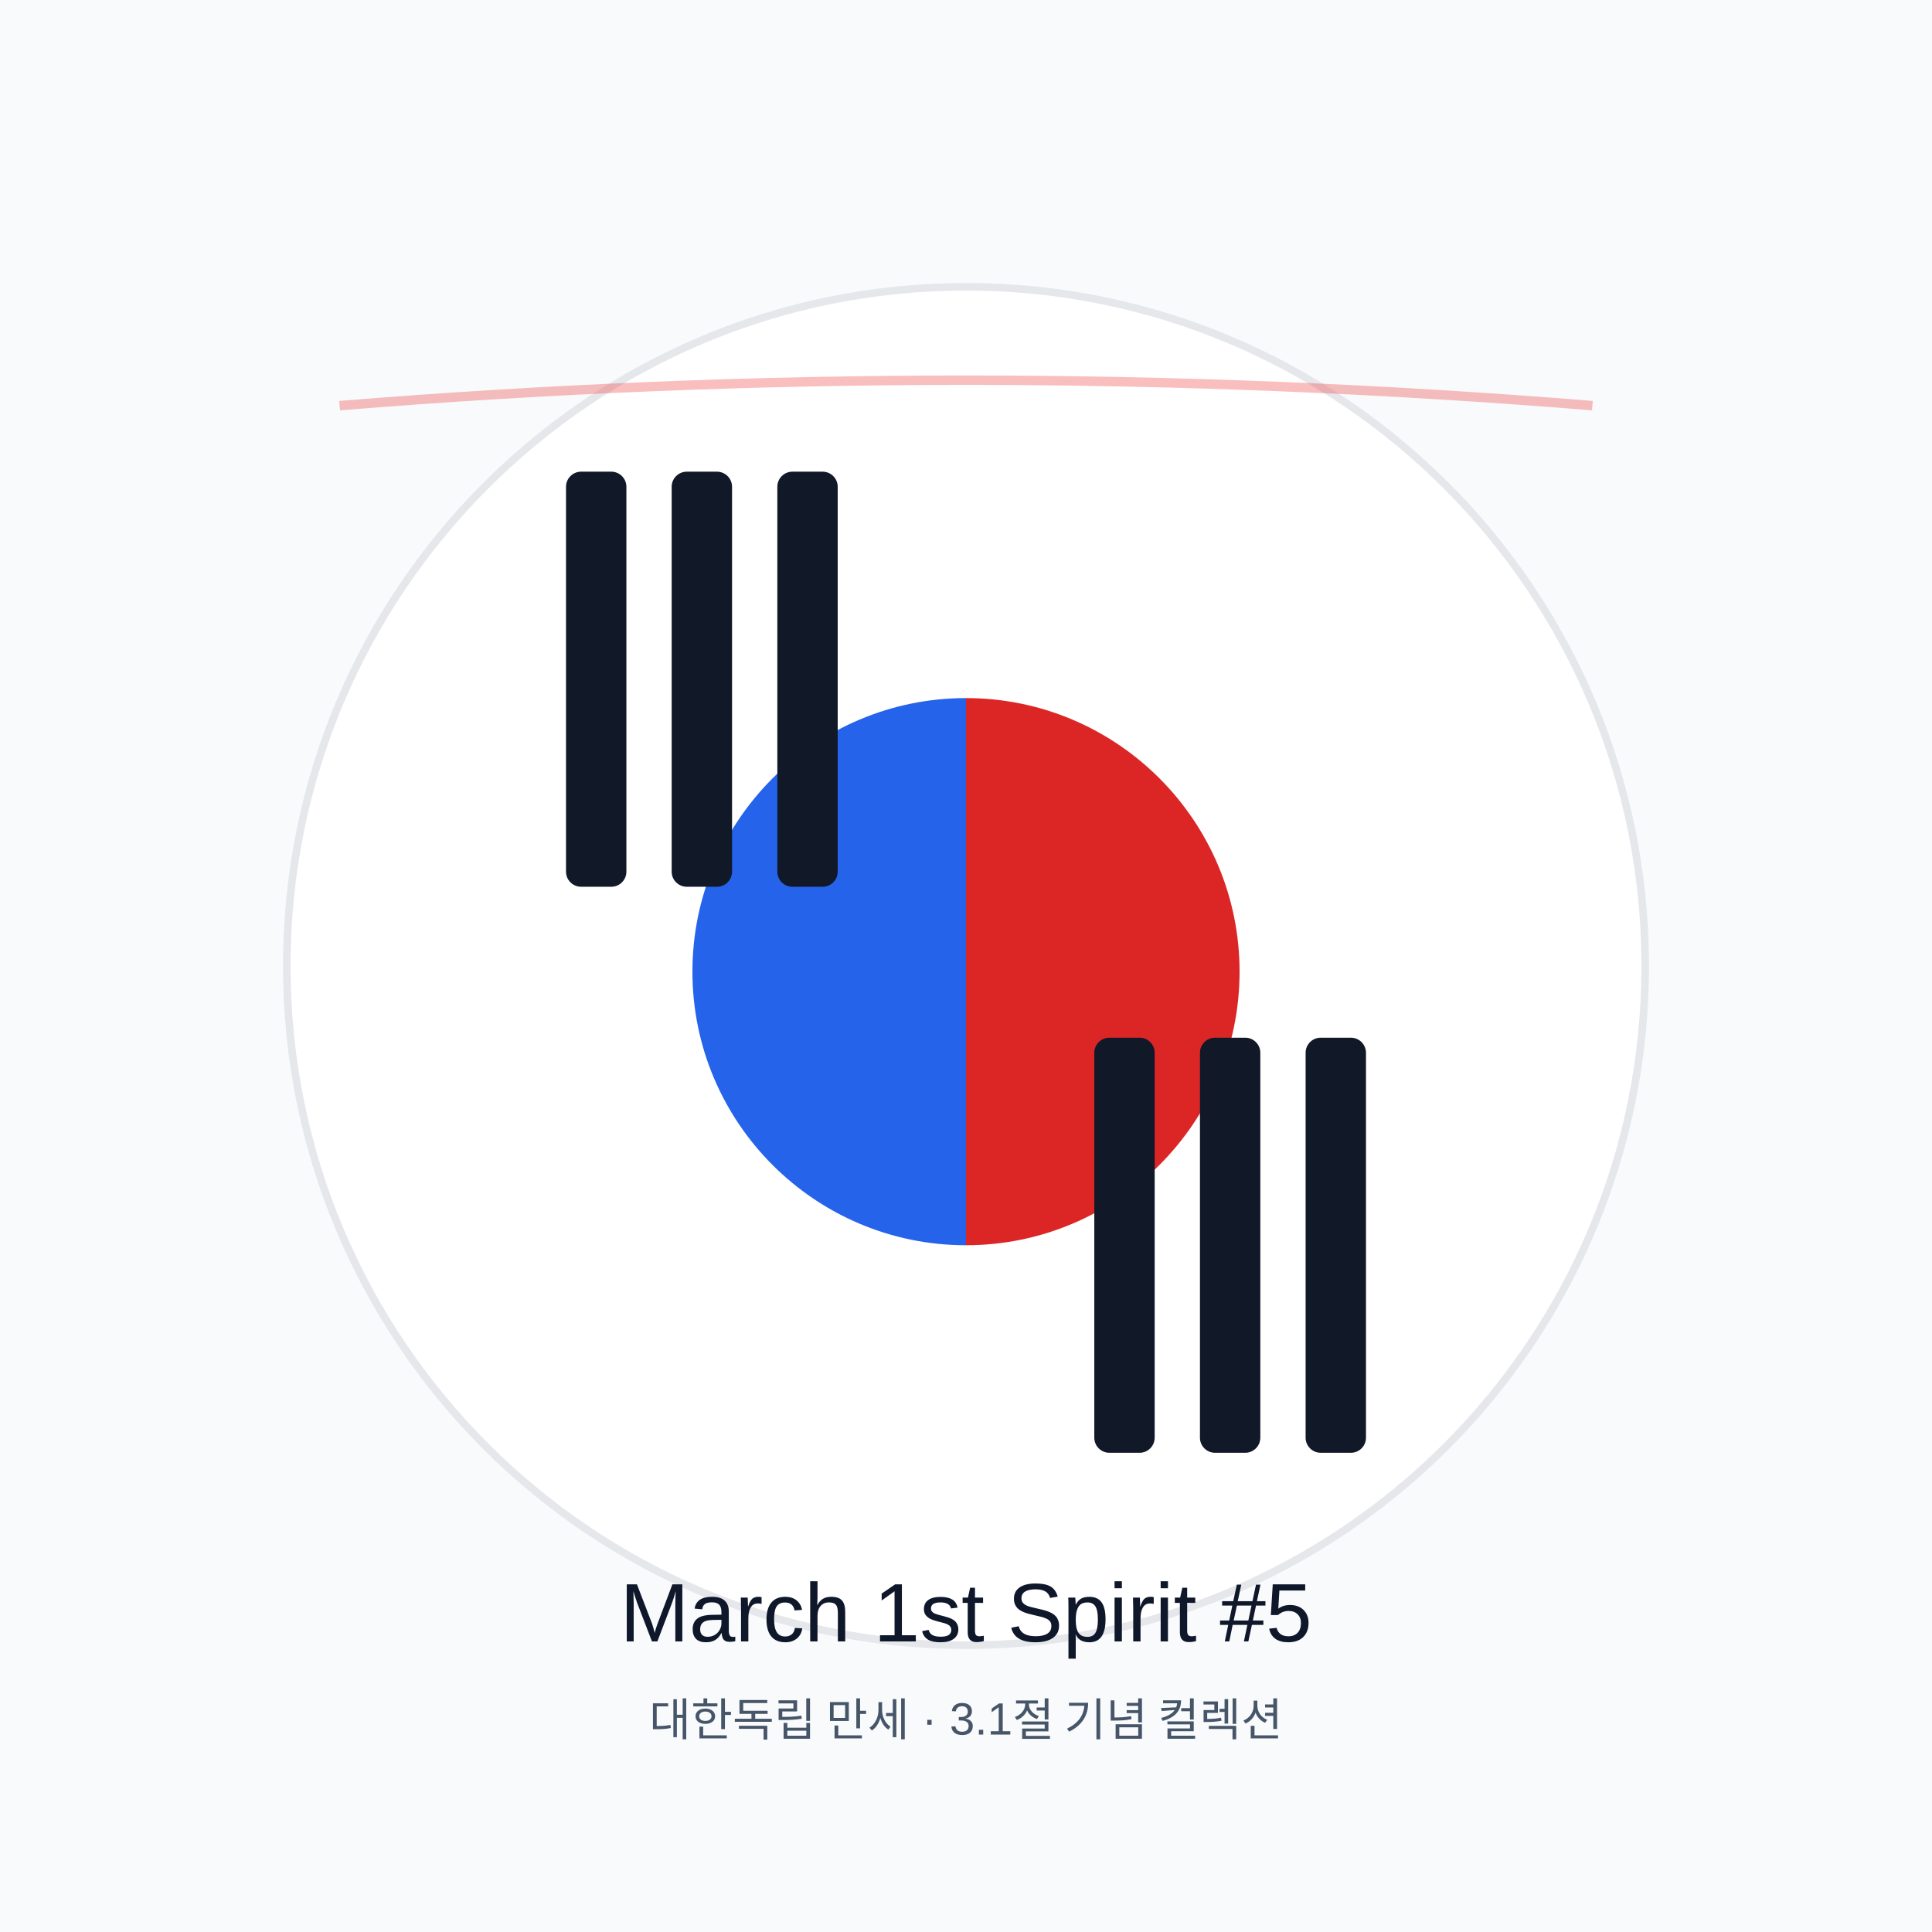
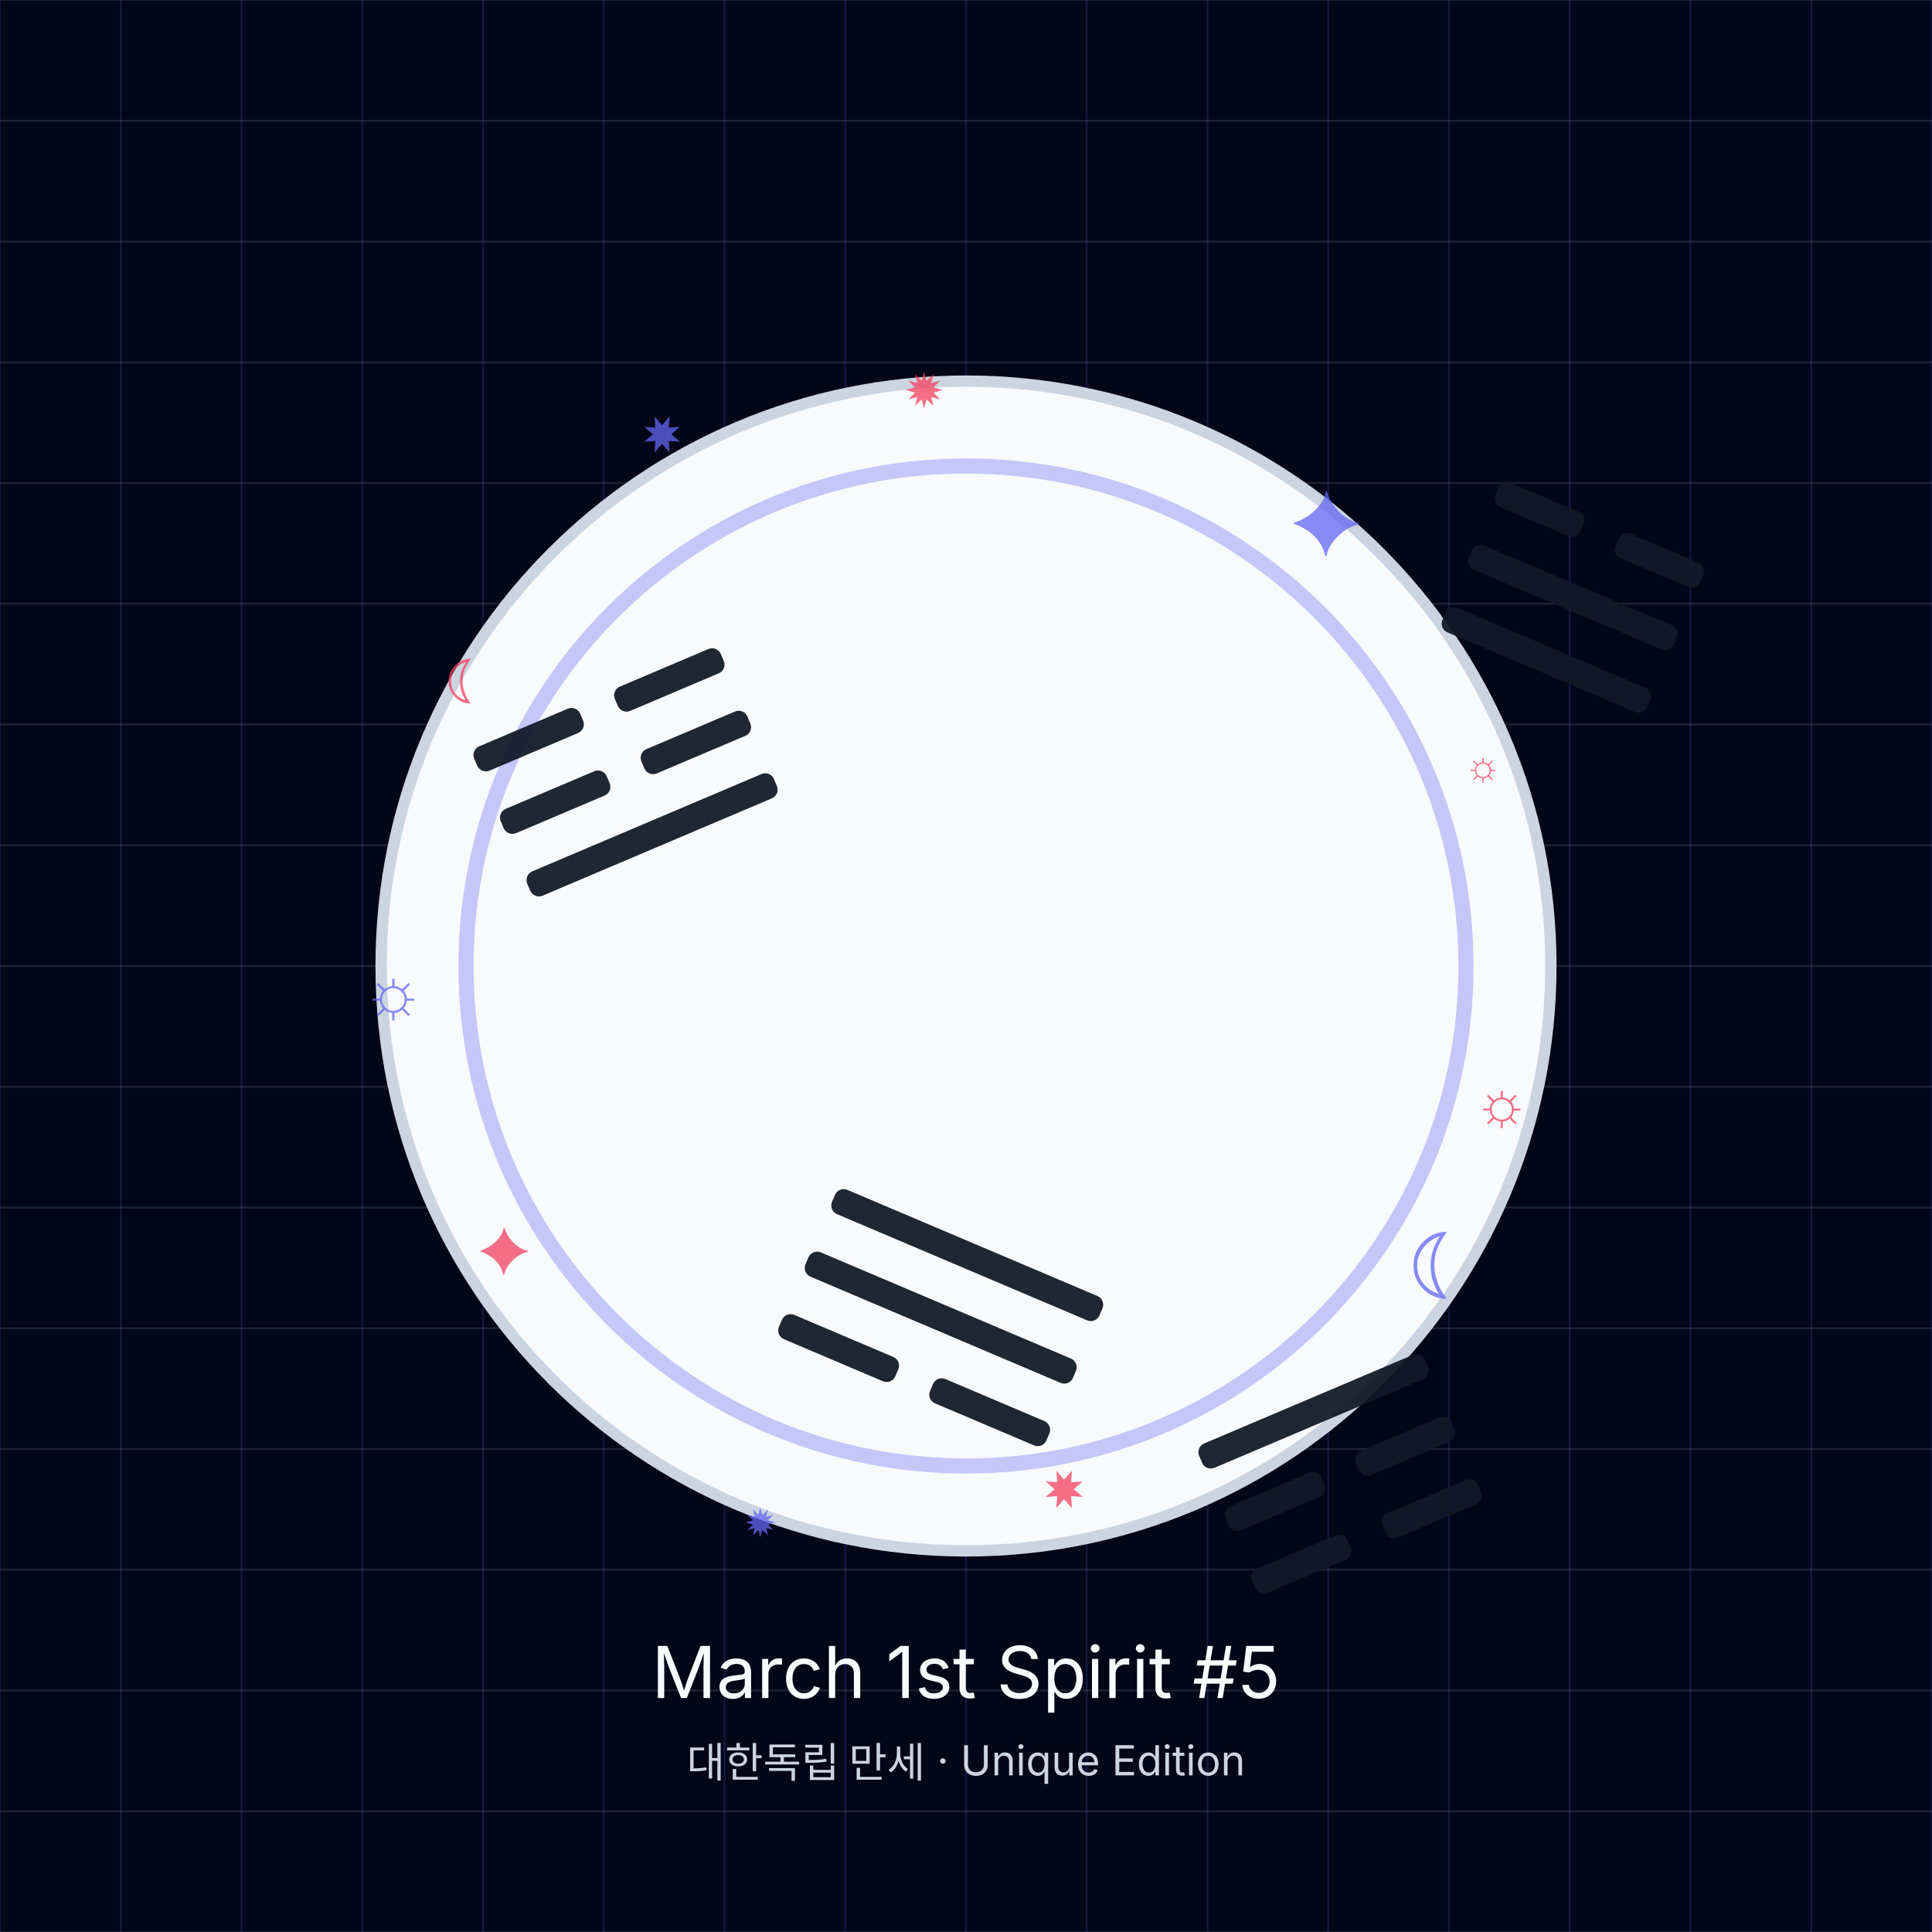
<svg xmlns="http://www.w3.org/2000/svg" width="1024" height="1024" viewBox="0 0 1024 1024">
-   <rect width="1024" height="1024" fill="#f8fafc" />
-   <circle cx="512" cy="512" r="360" fill="#ffffff" stroke="#e5e7eb" stroke-width="4" />
-   <path d="M512 370c80 0 145 65 145 145s-65 145-145 145V370z" fill="#dc2626" />
-   <path d="M512 660c-80 0-145-65-145-145s65-145 145-145v290z" fill="#2563eb" />
-   <rect x="300" y="250" width="32" height="220" rx="8" fill="#111827" />
-   <rect x="356" y="250" width="32" height="220" rx="8" fill="#111827" />
-   <rect x="412" y="250" width="32" height="220" rx="8" fill="#111827" />
-   <rect x="580" y="550" width="32" height="220" rx="8" fill="#111827" />
-   <rect x="636" y="550" width="32" height="220" rx="8" fill="#111827" />
-   <rect x="692" y="550" width="32" height="220" rx="8" fill="#111827" />
-   <path d="M180 215 Q 512 188 844 215" stroke="#ef4444" stroke-width="5" fill="none" opacity="0.35" />
-   <text x="512" y="870" text-anchor="middle" font-size="44" font-family="Arial, sans-serif" fill="#0f172a">March 1st Spirit #5</text>
-   <text x="512" y="920" text-anchor="middle" font-size="24" font-family="Arial, sans-serif" fill="#475569">대한독립 만세 · 3.1절 기념 컬렉션</text>
+   <rect width="1024" height="1024" fill="#020617" />
+   <line x1="0" y1="0" x2="0" y2="1024" stroke="#6366f1" opacity="0.18" />
+   <line x1="0" y1="0" x2="1024" y2="0" stroke="#cbd5e1" opacity="0.14" />
+   <line x1="64" y1="0" x2="64" y2="1024" stroke="#6366f1" opacity="0.18" />
+   <line x1="0" y1="64" x2="1024" y2="64" stroke="#cbd5e1" opacity="0.14" />
+   <line x1="128" y1="0" x2="128" y2="1024" stroke="#6366f1" opacity="0.18" />
+   <line x1="0" y1="128" x2="1024" y2="128" stroke="#cbd5e1" opacity="0.14" />
+   <line x1="192" y1="0" x2="192" y2="1024" stroke="#6366f1" opacity="0.18" />
+   <line x1="0" y1="192" x2="1024" y2="192" stroke="#cbd5e1" opacity="0.14" />
+   <line x1="256" y1="0" x2="256" y2="1024" stroke="#6366f1" opacity="0.18" />
+   <line x1="0" y1="256" x2="1024" y2="256" stroke="#cbd5e1" opacity="0.14" />
+   <line x1="320" y1="0" x2="320" y2="1024" stroke="#6366f1" opacity="0.18" />
+   <line x1="0" y1="320" x2="1024" y2="320" stroke="#cbd5e1" opacity="0.14" />
+   <line x1="384" y1="0" x2="384" y2="1024" stroke="#6366f1" opacity="0.18" />
+   <line x1="0" y1="384" x2="1024" y2="384" stroke="#cbd5e1" opacity="0.14" />
+   <line x1="448" y1="0" x2="448" y2="1024" stroke="#6366f1" opacity="0.18" />
+   <line x1="0" y1="448" x2="1024" y2="448" stroke="#cbd5e1" opacity="0.14" />
+   <line x1="512" y1="0" x2="512" y2="1024" stroke="#6366f1" opacity="0.18" />
+   <line x1="0" y1="512" x2="1024" y2="512" stroke="#cbd5e1" opacity="0.14" />
+   <line x1="576" y1="0" x2="576" y2="1024" stroke="#6366f1" opacity="0.18" />
+   <line x1="0" y1="576" x2="1024" y2="576" stroke="#cbd5e1" opacity="0.14" />
+   <line x1="640" y1="0" x2="640" y2="1024" stroke="#6366f1" opacity="0.18" />
+   <line x1="0" y1="640" x2="1024" y2="640" stroke="#cbd5e1" opacity="0.14" />
+   <line x1="704" y1="0" x2="704" y2="1024" stroke="#6366f1" opacity="0.18" />
+   <line x1="0" y1="704" x2="1024" y2="704" stroke="#cbd5e1" opacity="0.14" />
+   <line x1="768" y1="0" x2="768" y2="1024" stroke="#6366f1" opacity="0.18" />
+   <line x1="0" y1="768" x2="1024" y2="768" stroke="#cbd5e1" opacity="0.14" />
+   <line x1="832" y1="0" x2="832" y2="1024" stroke="#6366f1" opacity="0.18" />
+   <line x1="0" y1="832" x2="1024" y2="832" stroke="#cbd5e1" opacity="0.14" />
+   <line x1="896" y1="0" x2="896" y2="1024" stroke="#6366f1" opacity="0.18" />
+   <line x1="0" y1="896" x2="1024" y2="896" stroke="#cbd5e1" opacity="0.14" />
+   <line x1="960" y1="0" x2="960" y2="1024" stroke="#6366f1" opacity="0.18" />
+   <line x1="0" y1="960" x2="1024" y2="960" stroke="#cbd5e1" opacity="0.14" />
+   <line x1="1024" y1="0" x2="1024" y2="1024" stroke="#6366f1" opacity="0.18" />
+   <line x1="0" y1="1024" x2="1024" y2="1024" stroke="#cbd5e1" opacity="0.14" />
+   <g>
+     <circle cx="512" cy="512" r="310" fill="#f8fafc" stroke="#cbd5e1" stroke-width="6" />
+     <circle cx="512" cy="512" r="265" fill="none" stroke="#6366f1" opacity="0.35" stroke-width="8" />
+   </g>
+   <g transform="translate(512 516) rotate(260)">
+     <circle cx="0" cy="0" r="129" fill="#f8fafc" opacity="0.22" />
+     <path d="M0 -119 A 119 119 0 1 1 0 119 A 59.5 59.5 0 1 0 0 -119" fill="#f43f5e" />
+     <path d="M0 119 A 119 119 0 1 1 0 -119 A 59.5 59.5 0 1 0 0 119" fill="#6366f1" />
+   </g>
+   <g opacity="0.94">
+     <g transform="rotate(-23 512 512)">
+       <rect x="315" y="304" width="61" height="14" rx="5" fill="#111827" />
+       <rect x="396" y="304" width="61" height="14" rx="5" fill="#111827" />
+       <rect x="315" y="340" width="61" height="14" rx="5" fill="#111827" />
+       <rect x="396" y="340" width="61" height="14" rx="5" fill="#111827" />
+       <rect x="315" y="376" width="142" height="14" rx="5" fill="#111827" />
+     </g>
+     <g transform="translate(380 0) rotate(23 512 512)">
+       <rect x="323" y="312" width="49" height="14" rx="5" fill="#111827" />
+       <rect x="392" y="312" width="49" height="14" rx="5" fill="#111827" />
+       <rect x="323" y="348" width="118" height="14" rx="5" fill="#111827" />
+       <rect x="323" y="384" width="118" height="14" rx="5" fill="#111827" />
+     </g>
+     <g transform="translate(0 380) rotate(23 512 512)">
+       <rect x="347" y="296" width="154" height="14" rx="5" fill="#111827" />
+       <rect x="347" y="332" width="154" height="14" rx="5" fill="#111827" />
+       <rect x="347" y="368" width="67" height="14" rx="5" fill="#111827" />
+       <rect x="434" y="368" width="67" height="14" rx="5" fill="#111827" />
+     </g>
+     <g transform="translate(380 380) rotate(-23 512 512)">
+       <rect x="323" y="296" width="130" height="14" rx="5" fill="#111827" />
+       <rect x="323" y="332" width="55" height="14" rx="5" fill="#111827" />
+       <rect x="398" y="332" width="55" height="14" rx="5" fill="#111827" />
+       <rect x="323" y="368" width="55" height="14" rx="5" fill="#111827" />
+       <rect x="398" y="368" width="55" height="14" rx="5" fill="#111827" />
+     </g>
+   </g>
+   <text x="796.0" y="588.1" text-anchor="middle" dominant-baseline="middle" font-size="33" fill="#f43f5e" opacity="0.75">☼</text>
+   <text x="764.4" y="674.2" text-anchor="middle" dominant-baseline="middle" font-size="48" fill="#6366f1" opacity="0.75">☾</text>
+   <text x="564.0" y="791.2" text-anchor="middle" dominant-baseline="middle" font-size="28" fill="#f43f5e" opacity="0.75">✸</text>
+   <text x="403.0" y="808.6" text-anchor="middle" dominant-baseline="middle" font-size="22" fill="#6366f1" opacity="0.75">✹</text>
+   <text x="267.2" y="665.5" text-anchor="middle" dominant-baseline="middle" font-size="35" fill="#f43f5e" opacity="0.75">✦</text>
+   <text x="208.5" y="529.8" text-anchor="middle" dominant-baseline="middle" font-size="37" fill="#6366f1" opacity="0.75">☼</text>
+   <text x="247.9" y="363.4" text-anchor="middle" dominant-baseline="middle" font-size="32" fill="#f43f5e" opacity="0.75">☾</text>
+   <text x="350.9" y="232.0" text-anchor="middle" dominant-baseline="middle" font-size="27" fill="#6366f1" opacity="0.75">✸</text>
+   <text x="489.8" y="208.8" text-anchor="middle" dominant-baseline="middle" font-size="27" fill="#f43f5e" opacity="0.75">✹</text>
+   <text x="703.0" y="280.7" text-anchor="middle" dominant-baseline="middle" font-size="48" fill="#6366f1" opacity="0.75">✦</text>
+   <text x="786.0" y="408.3" text-anchor="middle" dominant-baseline="middle" font-size="22" fill="#f43f5e" opacity="0.75">☼</text>
+   <text x="512" y="900" text-anchor="middle" font-size="38" font-family="Inter, Arial, sans-serif" fill="#f8fafc">March 1st Spirit #5</text>
+   <text x="512" y="942" text-anchor="middle" font-size="22" font-family="Inter, Arial, sans-serif" fill="#cbd5e1">대한독립 만세 · Unique Edition</text>
</svg>
